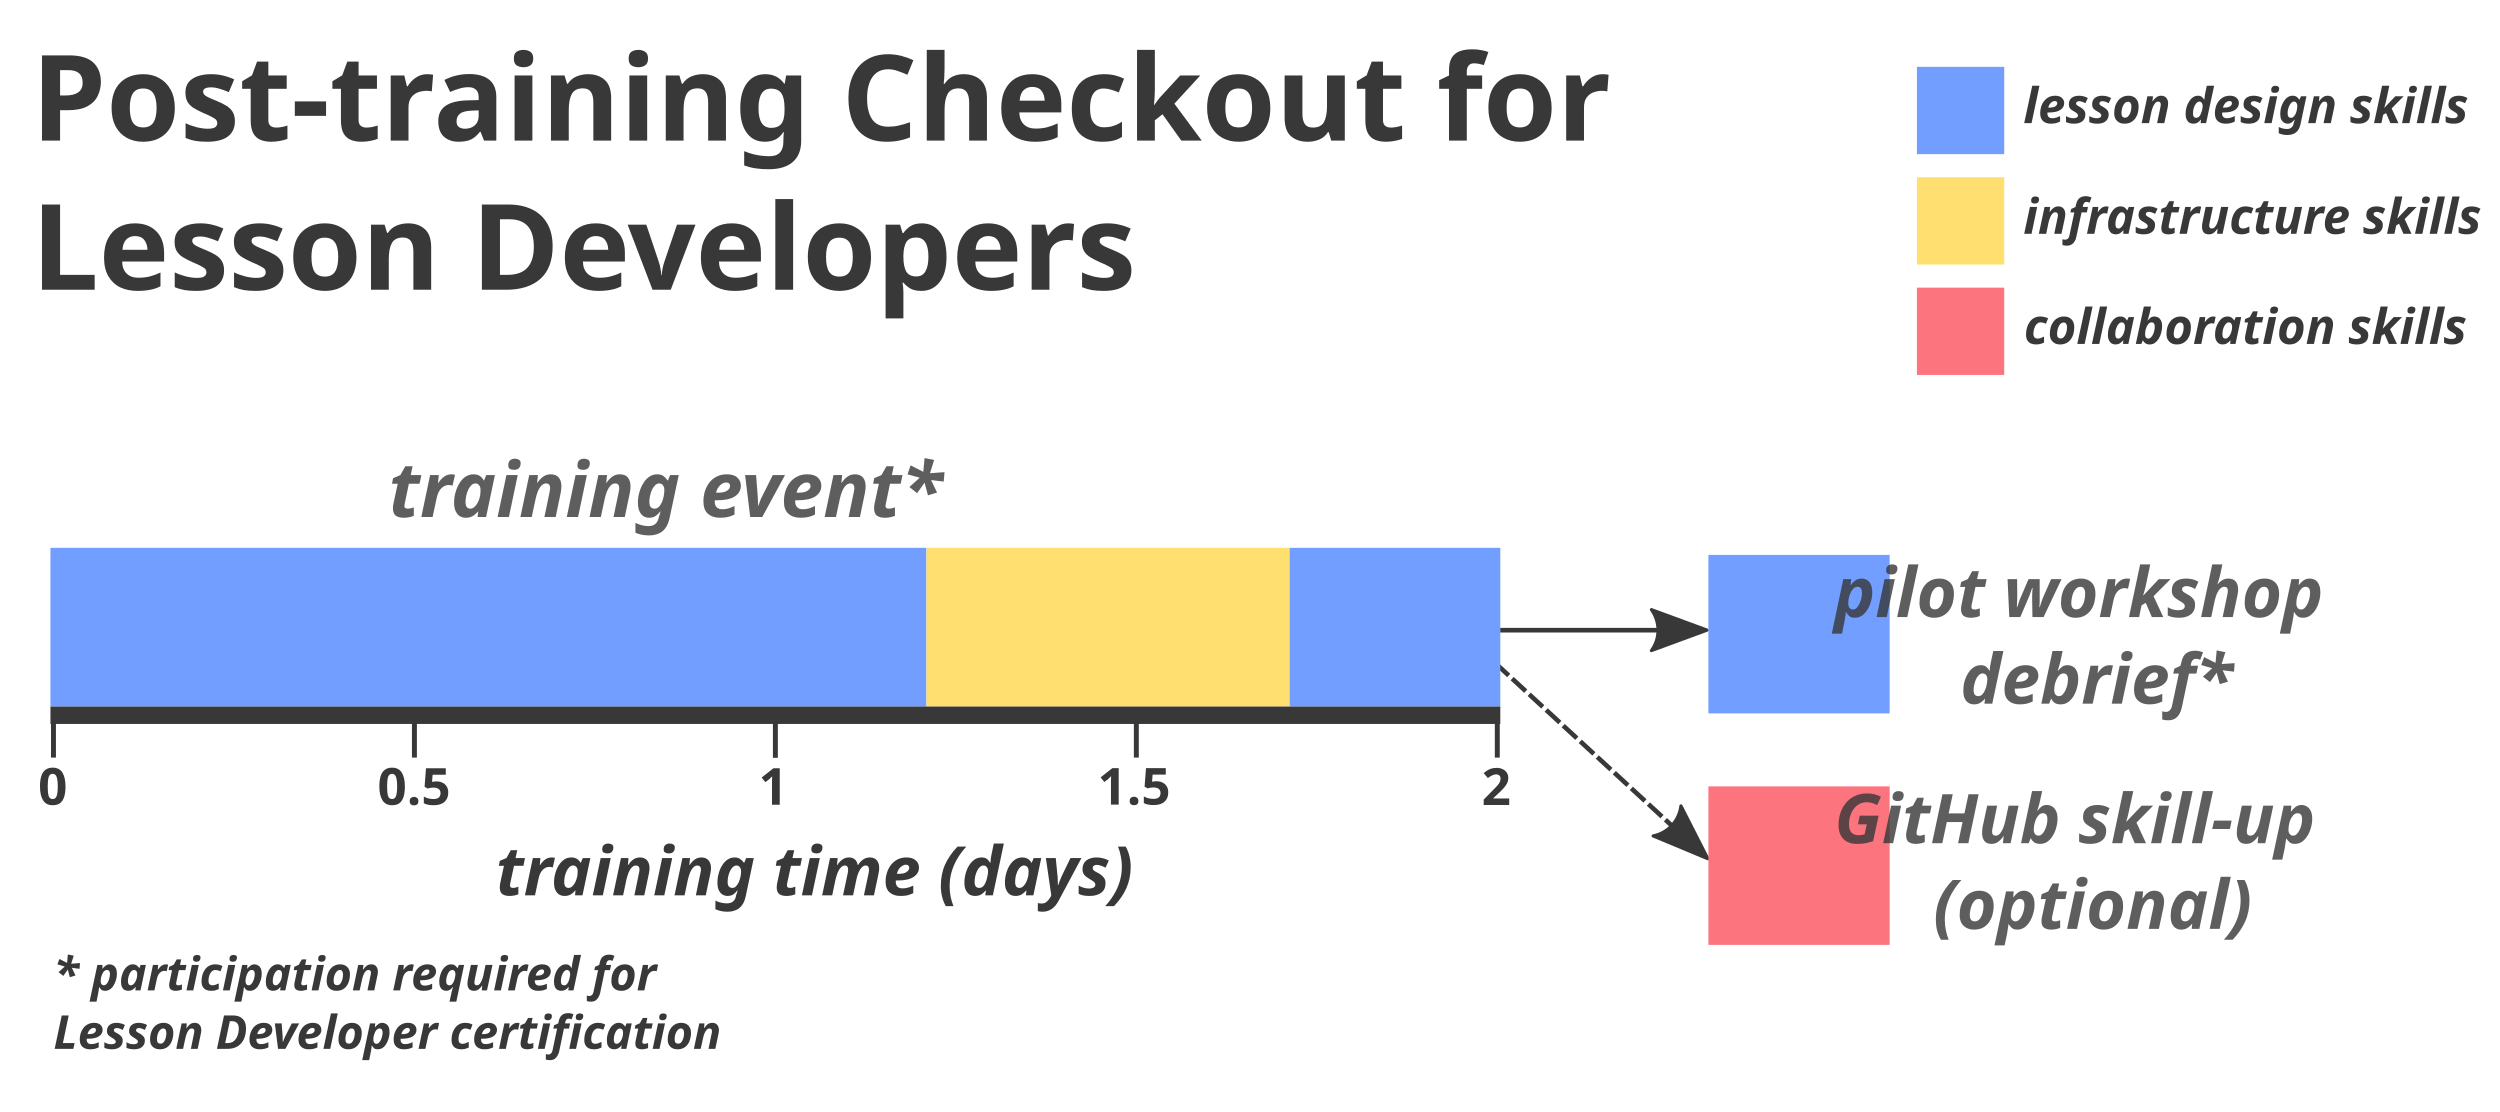
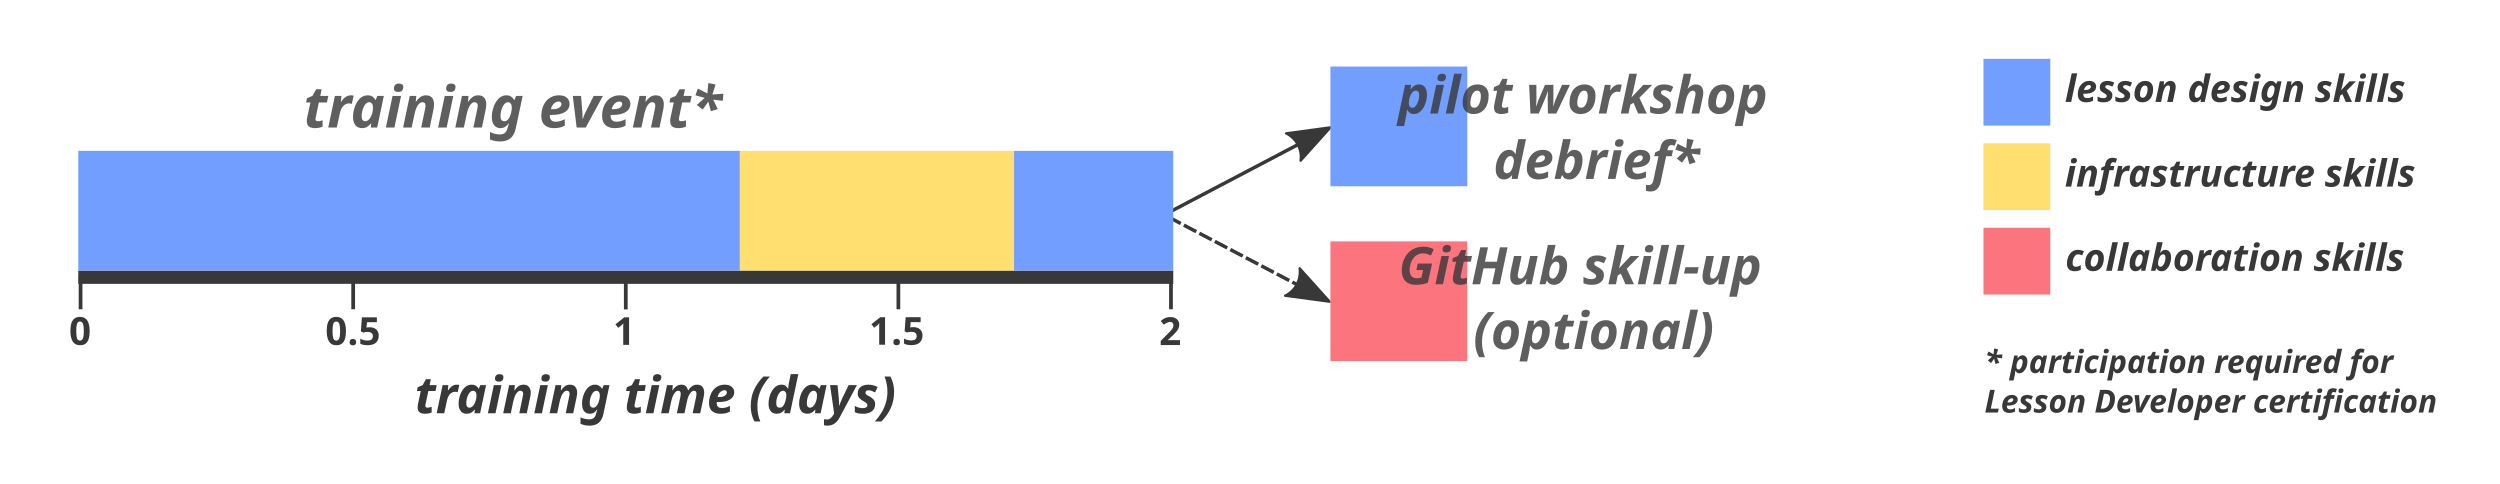
- <svg xmlns="http://www.w3.org/2000/svg" xmlns:xlink="http://www.w3.org/1999/xlink" width="270mm" height="120mm" viewBox="0 0 270 120" version="1.1" id="svg8">
+ <svg xmlns="http://www.w3.org/2000/svg" xmlns:xlink="http://www.w3.org/1999/xlink" width="310mm" height="60mm" viewBox="0 0 310 60" version="1.1" id="svg8">
  <defs id="defs2">
    <marker style="overflow:visible" id="Arrow2Lstart" refX="0" refY="0" orient="auto">
      <path transform="matrix(1.1,0,0,1.1,1.1,0)" d="M 8.719,4.034 -2.207,0.016 8.719,-4.002 c -1.745,2.372 -1.735,5.617 -6e-7,8.035 z" style="fill:#383838;fill-opacity:1;fill-rule:evenodd;stroke:#383838;stroke-width:0.625;stroke-linejoin:round;stroke-opacity:1" id="path1325" />
    </marker>
    <marker style="overflow:visible" id="Arrow2Lend" refX="0" refY="0" orient="auto">
      <path transform="matrix(-1.1,0,0,-1.1,-1.1,0)" d="M 8.719,4.034 -2.207,0.016 8.719,-4.002 c -1.745,2.372 -1.735,5.617 -6e-7,8.035 z" style="fill:#000000;fill-opacity:1;fill-rule:evenodd;stroke:#000000;stroke-width:0.625;stroke-linejoin:round;stroke-opacity:1" id="path1328" />
    </marker>
    <marker style="overflow:visible" id="Arrow1Lend" refX="0" refY="0" orient="auto">
      <path transform="matrix(-0.8,0,0,-0.8,-10,0)" style="fill:#000000;fill-opacity:1;fill-rule:evenodd;stroke:#000000;stroke-width:1pt;stroke-opacity:1" d="M 0,0 5,-5 -12.5,0 5,5 Z" id="path1310" />
    </marker>
    <marker style="overflow:visible" id="Arrow1Lstart" refX="0" refY="0" orient="auto">
      <path transform="matrix(0.8,0,0,0.8,10,0)" style="fill:#000000;fill-opacity:1;fill-rule:evenodd;stroke:#000000;stroke-width:1pt;stroke-opacity:1" d="M 0,0 5,-5 -12.5,0 5,5 Z" id="path1307" />
    </marker>
    <linearGradient id="linearGradient1054-7">
      <stop style="stop-color:#ff4955;stop-opacity:1;" offset="0" id="stop1050" />
      <stop style="stop-color:#ff4955;stop-opacity:0;" offset="1" id="stop1052" />
    </linearGradient>
    <linearGradient xlink:href="#linearGradient1054-7" id="linearGradient1056" x1="237.259" y1="98.393" x2="237.259" y2="81.555" gradientUnits="userSpaceOnUse" gradientTransform="translate(1.8029174e-4)" />
    <pattern patternUnits="userSpaceOnUse" width="75.591" height="215.098" patternTransform="translate(265.5361,457.9588)" id="pattern2979">
      <rect style="fill:#719eff;fill-opacity:1;stroke:none;stroke-width:3.78;stroke-linejoin:round;stroke-miterlimit:4;stroke-dasharray:none;stroke-opacity:0" id="rect915-7" width="37.795" height="215.098" x="0" y="0" />
      <rect style="fill:#ffdf70;fill-opacity:1;stroke:none;stroke-width:3.78;stroke-linejoin:round" id="rect915-84-6" width="37.795" height="215.098" x="37.795" y="0" />
    </pattern>
    <marker style="overflow:visible" id="Arrow2Lstart-7" refX="0" refY="0" orient="auto">
      <path transform="matrix(1.1,0,0,1.1,1.1,0)" d="M 8.719,4.034 -2.207,0.016 8.719,-4.002 c -1.745,2.372 -1.735,5.617 -6e-7,8.035 z" style="fill:#383838;fill-opacity:1;fill-rule:evenodd;stroke:#383838;stroke-width:0.625;stroke-linejoin:round;stroke-opacity:1" id="path1325-5" />
    </marker>
+     <marker style="overflow:visible" id="Arrow2Lstart-6" refX="0" refY="0" orient="auto">
+       <path transform="matrix(1.1,0,0,1.1,1.1,0)" d="M 8.719,4.034 -2.207,0.016 8.719,-4.002 c -1.745,2.372 -1.735,5.617 -6e-7,8.035 z" style="fill:#383838;fill-opacity:1;fill-rule:evenodd;stroke:#383838;stroke-width:0.625;stroke-linejoin:round;stroke-opacity:1" id="path1325-0" />
+     </marker>
  </defs>
-   <g id="layer1">
+   <g id="layer1" transform="translate(-1.450976,-2.046589)">
    <g id="g1779" transform="translate(0.7109547,4.702018)">
      <g id="g2225" transform="translate(-0.1365213,0.512852)">
-         <path style="fill:none;stroke:#383838;stroke-width:0.5;stroke-linecap:butt;stroke-linejoin:miter;stroke-miterlimit:4;stroke-dasharray:none;stroke-opacity:1;marker-end:url(#Arrow2Lstart)" d="m 161.435,62.846 h 21.768 -0.079" id="path1305" />
-         <path style="fill:none;stroke:#383838;stroke-width:0.5;stroke-linecap:butt;stroke-linejoin:miter;stroke-miterlimit:4;stroke-dasharray:2, 0.5;stroke-dashoffset:0;stroke-opacity:1;marker-end:url(#Arrow2Lstart-7)" d="m 160.896,66.383 22.567,20.777 -0.082,-0.076" id="path1305-3" />
-         <g id="g1303" transform="matrix(1.068808,0,0,1.068808,-41.153,0.3752678)">
-           <g id="g1582" transform="matrix(0.8821227,0,0,0.8821227,51.08099,-42.46174)" style="stroke-width:0.819">
-             <rect style="fill:#719eff;fill-opacity:1;stroke:none;stroke-width:0.819;stroke-linejoin:round;stroke-miterlimit:4;stroke-dasharray:none;stroke-opacity:0" id="rect915-06" width="10" height="10" x="204.715" y="49.864" />
-             <text xml:space="preserve" style="font-weight:600;font-size:5.644px;line-height:1.25;font-family:Mulish;-inkscape-font-specification:'Mulish Semi-Bold';stroke-width:0.217" x="216.91" y="56.312" id="text1412-0">
-               <tspan id="tspan1410-2" x="216.91" y="56.312" style="font-style:italic;font-variant:normal;font-weight:600;font-stretch:normal;font-size:5.644px;font-family:Mulish;-inkscape-font-specification:'Mulish Semi-Bold Italic';fill:#383838;fill-opacity:1;stroke-width:0.217">lesson design skills</tspan>
-             </text>
+         <g id="g4947" transform="translate(-5.374371,-1.246871)">
+           <g id="g1303" transform="matrix(0.9389513,0,0,0.9389513,34.68017,3.942142)">
+             <g id="g1582" transform="matrix(0.8821227,0,0,0.8821227,51.08099,-42.46174)" style="stroke-width:0.819">
+               <rect style="fill:#719eff;fill-opacity:1;stroke:none;stroke-width:0.819;stroke-linejoin:round;stroke-miterlimit:4;stroke-dasharray:none;stroke-opacity:0" id="rect915-06" width="10" height="10" x="204.715" y="49.864" />
+               <text xml:space="preserve" style="font-weight:600;font-size:5.644px;line-height:1.25;font-family:Mulish;-inkscape-font-specification:'Mulish Semi-Bold';stroke-width:0.217" x="216.91" y="56.312" id="text1412-0">
+                 <tspan id="tspan1410-2" x="216.91" y="56.312" style="font-style:italic;font-variant:normal;font-weight:600;font-stretch:normal;font-size:5.644px;font-family:Mulish;-inkscape-font-specification:'Mulish Semi-Bold Italic';fill:#383838;fill-opacity:1;stroke-width:0.217">lesson design skills</tspan>
+               </text>
+             </g>
+             <g id="g1587" transform="matrix(0.8821227,0,0,0.8821227,51.08099,-40.12779)" style="stroke-width:0.819">
+               <rect style="fill:#ffdf70;fill-opacity:1;stroke:none;stroke-width:0.819;stroke-linejoin:round;stroke-miterlimit:4;stroke-dasharray:none;stroke-opacity:0" id="rect915-06-4" width="10" height="10" x="204.715" y="59.864" />
+               <text xml:space="preserve" style="font-weight:600;font-size:5.644px;line-height:1.25;font-family:Mulish;-inkscape-font-specification:'Mulish Semi-Bold';stroke-width:0.217" x="216.91" y="66.346" id="text1412-0-9">
+                 <tspan id="tspan1410-2-5" x="216.91" y="66.346" style="font-style:italic;font-variant:normal;font-weight:600;font-stretch:normal;font-size:5.644px;font-family:Mulish;-inkscape-font-specification:'Mulish Semi-Bold Italic';fill:#383838;fill-opacity:1;stroke-width:0.217">infrastructure skills</tspan>
+               </text>
+             </g>
+             <g id="g1592" transform="matrix(0.8821227,0,0,0.8821227,51.08099,-42.46174)" style="stroke-width:0.819">
+               <rect style="fill:#fc757e;fill-opacity:1;stroke:none;stroke-width:0.819;stroke-linejoin:round;stroke-miterlimit:4;stroke-dasharray:none;stroke-opacity:0" id="rect915-06-9" width="10" height="10" x="204.715" y="75.156" />
+               <text xml:space="preserve" style="font-weight:600;font-size:5.644px;line-height:1.25;font-family:Mulish;-inkscape-font-specification:'Mulish Semi-Bold';stroke-width:0.217" x="216.966" y="81.604" id="text1412-0-0">
+                 <tspan id="tspan1410-2-2" x="216.966" y="81.604" style="font-style:italic;font-variant:normal;font-weight:600;font-stretch:normal;font-size:5.644px;font-family:Mulish;-inkscape-font-specification:'Mulish Semi-Bold Italic';fill:#383838;fill-opacity:1;stroke-width:0.217">collaboration skills</tspan>
+               </text>
+             </g>
          </g>
-           <g id="g1587" transform="matrix(0.8821227,0,0,0.8821227,51.08099,-40.12779)" style="stroke-width:0.819">
-             <rect style="fill:#ffdf70;fill-opacity:1;stroke:none;stroke-width:0.819;stroke-linejoin:round;stroke-miterlimit:4;stroke-dasharray:none;stroke-opacity:0" id="rect915-06-4" width="10" height="10" x="204.715" y="59.864" />
-             <text xml:space="preserve" style="font-weight:600;font-size:5.644px;line-height:1.25;font-family:Mulish;-inkscape-font-specification:'Mulish Semi-Bold';stroke-width:0.217" x="216.91" y="66.346" id="text1412-0-9">
-               <tspan id="tspan1410-2-5" x="216.91" y="66.346" style="font-style:italic;font-variant:normal;font-weight:600;font-stretch:normal;font-size:5.644px;font-family:Mulish;-inkscape-font-specification:'Mulish Semi-Bold Italic';fill:#383838;fill-opacity:1;stroke-width:0.217">infrastructure skills</tspan>
-             </text>
-           </g>
-           <g id="g1592" transform="matrix(0.8821227,0,0,0.8821227,51.08099,-42.46174)" style="stroke-width:0.819">
-             <rect style="fill:#fc757e;fill-opacity:1;stroke:none;stroke-width:0.819;stroke-linejoin:round;stroke-miterlimit:4;stroke-dasharray:none;stroke-opacity:0" id="rect915-06-9" width="10" height="10" x="204.715" y="75.156" />
-             <text xml:space="preserve" style="font-weight:600;font-size:5.644px;line-height:1.25;font-family:Mulish;-inkscape-font-specification:'Mulish Semi-Bold';stroke-width:0.217" x="216.966" y="81.604" id="text1412-0-0">
-               <tspan id="tspan1410-2-2" x="216.966" y="81.604" style="font-style:italic;font-variant:normal;font-weight:600;font-stretch:normal;font-size:5.644px;font-family:Mulish;-inkscape-font-specification:'Mulish Semi-Bold Italic';fill:#383838;fill-opacity:1;stroke-width:0.217">collaboration skills</tspan>
-             </text>
+           <text xml:space="preserve" style="font-weight:600;font-size:3.932px;line-height:1.25;font-family:Mulish;-inkscape-font-specification:'Mulish Semi-Bold';stroke-width:0.151" x="252.316" y="44.321" id="text1412-4">
+             <tspan id="tspan1410-0" x="252.316" y="44.321" style="font-style:italic;font-variant:normal;font-weight:600;font-stretch:normal;font-size:3.932px;font-family:Mulish;-inkscape-font-specification:'Mulish Semi-Bold Italic';fill:#383838;fill-opacity:1;stroke-width:0.151">* participation required for </tspan>
+             <tspan x="252.316" y="49.236" style="font-style:italic;font-variant:normal;font-weight:600;font-stretch:normal;font-size:3.932px;font-family:Mulish;-inkscape-font-specification:'Mulish Semi-Bold Italic';fill:#383838;fill-opacity:1;stroke-width:0.151" id="tspan1253">Lesson Developer certification</tspan>
+           </text>
+           <g id="g4843" transform="matrix(0.867098,0,0,0.867098,11.73413,-33.17214)">
+             <path style="fill:none;stroke:#383838;stroke-width:0.501;stroke-linecap:butt;stroke-linejoin:miter;stroke-miterlimit:4;stroke-dasharray:2.002,0.501;stroke-opacity:1;marker-end:url(#Arrow2Lstart-6);stroke-dashoffset:0" d="m 160.759,67.071 22.542,11.844 -0.07,-0.037" id="path1305-6" />
+             <path style="fill:none;stroke:#383838;stroke-width:0.5;stroke-linecap:butt;stroke-linejoin:miter;stroke-miterlimit:4;stroke-dasharray:none;stroke-opacity:1;marker-end:url(#Arrow2Lstart)" d="m 160.896,66.383 22.542,-11.844 -0.07,0.037" id="path1305" />
+             <g id="g1289" transform="matrix(1.068808,0,0,1.068808,-4.238425,-26.40095)">
+               <rect style="fill:#383838;fill-opacity:1;stroke:none;stroke-width:1;stroke-linejoin:round" id="rect833" width="146.505" height="1.779" x="8.525" y="94.622" />
+               <g id="g1680" transform="matrix(1.220879,0,0,1.220879,-16.90018,-42.81547)" style="stroke-width:0.819">
+                 <rect style="fill:#719eff;fill-opacity:1;stroke:none;stroke-width:0.622;stroke-linejoin:round;stroke-miterlimit:4;stroke-dasharray:none;stroke-opacity:0" id="rect915-3" width="17.462" height="13.119" x="123.363" y="99.453" />
+                 <rect style="fill:#719eff;fill-opacity:1;stroke:none;stroke-width:1.267;stroke-linejoin:round;stroke-miterlimit:4;stroke-dasharray:none;stroke-opacity:0" id="rect915" width="72.504" height="13.119" x="20.825" y="99.453" />
+                 <rect style="fill:#ffdf70;fill-opacity:1;stroke:none;stroke-width:1.159;stroke-linejoin:round" id="rect915-84" width="30.051" height="13.119" x="93.329" y="99.453" />
+               </g>
+               <path style="fill:none;stroke:#383838;stroke-width:0.5;stroke-linecap:butt;stroke-linejoin:miter;stroke-miterlimit:4;stroke-dasharray:none;stroke-opacity:1" d="m 8.83,95.402 v 4.398" id="path1169" />
+               <path style="fill:none;stroke:#383838;stroke-width:0.5;stroke-linecap:butt;stroke-linejoin:miter;stroke-miterlimit:4;stroke-dasharray:none;stroke-opacity:1" d="m 45.304,95.402 v 4.398" id="path1169-0" />
+               <path style="fill:none;stroke:#383838;stroke-width:0.5;stroke-linecap:butt;stroke-linejoin:miter;stroke-miterlimit:4;stroke-dasharray:none;stroke-opacity:1" d="m 118.251,95.402 v 4.398" id="path1169-1" />
+               <path style="fill:none;stroke:#383838;stroke-width:0.5;stroke-linecap:butt;stroke-linejoin:miter;stroke-miterlimit:4;stroke-dasharray:none;stroke-opacity:1" d="m 154.725,95.402 v 4.398" id="path1169-9" />
+               <path style="fill:none;stroke:#383838;stroke-width:0.5;stroke-linecap:butt;stroke-linejoin:miter;stroke-miterlimit:4;stroke-dasharray:none;stroke-opacity:1" d="m 81.778,95.424 v 4.398" id="path1169-1-2" />
+               <text xml:space="preserve" style="font-weight:600;font-size:12.059px;line-height:1.25;font-family:Mulish;-inkscape-font-specification:'Mulish Semi-Bold';fill:#383838;fill-opacity:1;stroke-width:0.265" x="41.575" y="104.568" id="text1280">
+                 <tspan id="tspan1278" x="41.575" y="104.568" style="font-size:5.168px;fill:#383838;fill-opacity:1;stroke-width:0.265">0.5</tspan>
+               </text>
+               <text xml:space="preserve" style="font-weight:600;font-size:12.059px;line-height:1.25;font-family:Mulish;-inkscape-font-specification:'Mulish Semi-Bold';fill:#383838;fill-opacity:1;stroke-width:0.265" x="80.077" y="104.568" id="text1280-1">
+                 <tspan id="tspan1278-3" x="80.077" y="104.568" style="font-size:5.168px;fill:#383838;fill-opacity:1;stroke-width:0.265">1</tspan>
+               </text>
+               <text xml:space="preserve" style="font-weight:600;font-size:12.059px;line-height:1.25;font-family:Mulish;-inkscape-font-specification:'Mulish Semi-Bold';fill:#383838;fill-opacity:1;stroke-width:0.265" x="7.28" y="104.568" id="text1280-8">
+                 <tspan id="tspan1278-8" x="7.28" y="104.568" style="font-size:5.168px;fill:#383838;fill-opacity:1;stroke-width:0.265">0</tspan>
+               </text>
+               <text xml:space="preserve" style="font-weight:600;font-size:12.059px;line-height:1.25;font-family:Mulish;-inkscape-font-specification:'Mulish Semi-Bold';fill:#383838;fill-opacity:1;stroke-width:0.265" x="114.329" y="104.55" id="text1280-9">
+                 <tspan id="tspan1278-4" x="114.329" y="104.55" style="font-size:5.168px;fill:#383838;fill-opacity:1;stroke-width:0.265">1.5</tspan>
+               </text>
+               <text xml:space="preserve" style="font-weight:600;font-size:12.059px;line-height:1.25;font-family:Mulish;-inkscape-font-specification:'Mulish Semi-Bold';fill:#383838;fill-opacity:1;stroke-width:0.265" x="153.148" y="104.589" id="text1280-3">
+                 <tspan id="tspan1278-9" x="153.148" y="104.589" style="font-size:5.168px;fill:#383838;fill-opacity:1;stroke-width:0.265">2</tspan>
+               </text>
+               <text xml:space="preserve" style="font-weight:600;font-size:6.891px;line-height:1.25;font-family:Mulish;-inkscape-font-specification:'Mulish Semi-Bold';stroke-width:0.265" x="53.523" y="113.718" id="text1412">
+                 <tspan id="tspan1410" x="53.523" y="113.718" style="font-style:italic;font-variant:normal;font-weight:600;font-stretch:normal;font-size:6.891px;font-family:Mulish;-inkscape-font-specification:'Mulish Semi-Bold Italic';fill:#383838;fill-opacity:1;stroke-width:0.265">training time (days)</tspan>
+               </text>
+               <text xml:space="preserve" style="font-weight:600;font-size:7.753px;line-height:1.25;font-family:Mulish;-inkscape-font-specification:'Mulish Semi-Bold';fill:#383838;fill-opacity:0.808;stroke-width:0.265" x="81.778" y="75.487" id="text1412-9-8">
+                 <tspan x="81.778" y="75.487" style="font-style:italic;font-variant:normal;font-weight:800;font-stretch:normal;font-size:7.753px;font-family:Mulish;-inkscape-font-specification:'Mulish Ultra-Bold Italic';text-align:center;text-anchor:middle;fill:#383838;fill-opacity:0.808;stroke-width:0.265" id="tspan1450-7">training event*</tspan>
+               </text>
+             </g>
+             <g id="g1955" transform="translate(0,-32.9666)">
+               <rect style="fill:#719eff;fill-opacity:1;stroke:none;stroke-width:1.069;stroke-linejoin:round" id="rect915-0" width="19.573" height="17.119" x="183.934" y="78.525" />
+               <text xml:space="preserve" style="font-weight:600;font-size:7.482px;line-height:1.25;font-family:Mulish;-inkscape-font-specification:'Mulish Semi-Bold';fill:#383838;fill-opacity:0.808;stroke-width:0.262" x="236.572" y="85.238" id="text1412-9-8-8">
+                 <tspan x="236.572" y="85.238" style="font-style:italic;font-variant:normal;font-weight:800;font-stretch:normal;font-size:7.482px;font-family:Mulish;-inkscape-font-specification:'Mulish Ultra-Bold Italic';text-align:center;text-anchor:middle;fill:#383838;fill-opacity:0.808;stroke-width:0.262" id="tspan1450-7-8">pilot workshop</tspan>
+                 <tspan x="236.572" y="94.591" style="font-style:italic;font-variant:normal;font-weight:800;font-stretch:normal;font-size:7.482px;font-family:Mulish;-inkscape-font-specification:'Mulish Ultra-Bold Italic';text-align:center;text-anchor:middle;fill:#383838;fill-opacity:0.808;stroke-width:0.262" id="tspan1197">debrief*</tspan>
+               </text>
+             </g>
+             <g id="g1961" transform="translate(0,22.59592)">
+               <rect style="fill:#fc757e;fill-opacity:1;stroke:none;stroke-width:1.069;stroke-linejoin:round" id="rect915-0-5" width="19.573" height="17.119" x="183.934" y="47.963" />
+               <text xml:space="preserve" style="font-weight:600;font-size:7.408px;line-height:1.25;font-family:Mulish;-inkscape-font-specification:'Mulish Semi-Bold';fill:#383838;fill-opacity:0.808;stroke-width:0.253" x="236.03" y="54.098" id="text1412-9-8-8-8">
+                 <tspan x="236.03" y="54.098" style="font-style:italic;font-variant:normal;font-weight:800;font-stretch:normal;font-size:7.408px;font-family:Mulish;-inkscape-font-specification:'Mulish Ultra-Bold Italic';text-align:center;text-anchor:middle;fill:#383838;fill-opacity:0.808;stroke-width:0.253" id="tspan1197-9" dy="0 0 0 0 0 0 0">GitHub skill-up</tspan>
+                 <tspan x="236.03" y="63.358" style="font-style:italic;font-variant:normal;font-weight:600;font-stretch:normal;font-size:7.408px;font-family:Mulish;-inkscape-font-specification:'Mulish Semi-Bold Italic';text-align:center;text-anchor:middle;fill:#383838;fill-opacity:0.808;stroke-width:0.253" id="tspan1949">(optional)</tspan>
+               </text>
+             </g>
          </g>
        </g>
-         <g id="g1289" transform="matrix(1.068808,0,0,1.068808,-4.238425,-30.06259)">
-           <rect style="fill:#383838;fill-opacity:1;stroke:none;stroke-width:1;stroke-linejoin:round" id="rect833" width="146.505" height="1.779" x="8.525" y="94.622" />
-           <g id="g1680" transform="matrix(1.220879,0,0,1.220879,-16.90018,-42.81547)" style="stroke-width:0.819">
-             <rect style="fill:#719eff;fill-opacity:1;stroke:none;stroke-width:0.622;stroke-linejoin:round;stroke-miterlimit:4;stroke-dasharray:none;stroke-opacity:0" id="rect915-3" width="17.462" height="13.119" x="123.363" y="99.453" />
-             <rect style="fill:#719eff;fill-opacity:1;stroke:none;stroke-width:1.267;stroke-linejoin:round;stroke-miterlimit:4;stroke-dasharray:none;stroke-opacity:0" id="rect915" width="72.504" height="13.119" x="20.825" y="99.453" />
-             <rect style="fill:#ffdf70;fill-opacity:1;stroke:none;stroke-width:1.159;stroke-linejoin:round" id="rect915-84" width="30.051" height="13.119" x="93.329" y="99.453" />
-           </g>
-           <path style="fill:none;stroke:#383838;stroke-width:0.5;stroke-linecap:butt;stroke-linejoin:miter;stroke-miterlimit:4;stroke-dasharray:none;stroke-opacity:1" d="m 8.83,95.402 v 4.398" id="path1169" />
-           <path style="fill:none;stroke:#383838;stroke-width:0.5;stroke-linecap:butt;stroke-linejoin:miter;stroke-miterlimit:4;stroke-dasharray:none;stroke-opacity:1" d="m 45.304,95.402 v 4.398" id="path1169-0" />
-           <path style="fill:none;stroke:#383838;stroke-width:0.5;stroke-linecap:butt;stroke-linejoin:miter;stroke-miterlimit:4;stroke-dasharray:none;stroke-opacity:1" d="m 118.251,95.402 v 4.398" id="path1169-1" />
-           <path style="fill:none;stroke:#383838;stroke-width:0.5;stroke-linecap:butt;stroke-linejoin:miter;stroke-miterlimit:4;stroke-dasharray:none;stroke-opacity:1" d="m 154.725,95.402 v 4.398" id="path1169-9" />
-           <path style="fill:none;stroke:#383838;stroke-width:0.5;stroke-linecap:butt;stroke-linejoin:miter;stroke-miterlimit:4;stroke-dasharray:none;stroke-opacity:1" d="m 81.778,95.424 v 4.398" id="path1169-1-2" />
-           <text xml:space="preserve" style="font-weight:600;font-size:12.059px;line-height:1.25;font-family:Mulish;-inkscape-font-specification:'Mulish Semi-Bold';fill:#383838;fill-opacity:1;stroke-width:0.265" x="41.575" y="104.568" id="text1280">
-             <tspan id="tspan1278" x="41.575" y="104.568" style="font-size:5.168px;fill:#383838;fill-opacity:1;stroke-width:0.265">0.5</tspan>
-           </text>
-           <text xml:space="preserve" style="font-weight:600;font-size:12.059px;line-height:1.25;font-family:Mulish;-inkscape-font-specification:'Mulish Semi-Bold';fill:#383838;fill-opacity:1;stroke-width:0.265" x="80.077" y="104.568" id="text1280-1">
-             <tspan id="tspan1278-3" x="80.077" y="104.568" style="font-size:5.168px;fill:#383838;fill-opacity:1;stroke-width:0.265">1</tspan>
-           </text>
-           <text xml:space="preserve" style="font-weight:600;font-size:12.059px;line-height:1.25;font-family:Mulish;-inkscape-font-specification:'Mulish Semi-Bold';fill:#383838;fill-opacity:1;stroke-width:0.265" x="7.28" y="104.568" id="text1280-8">
-             <tspan id="tspan1278-8" x="7.28" y="104.568" style="font-size:5.168px;fill:#383838;fill-opacity:1;stroke-width:0.265">0</tspan>
-           </text>
-           <text xml:space="preserve" style="font-weight:600;font-size:12.059px;line-height:1.25;font-family:Mulish;-inkscape-font-specification:'Mulish Semi-Bold';fill:#383838;fill-opacity:1;stroke-width:0.265" x="114.329" y="104.55" id="text1280-9">
-             <tspan id="tspan1278-4" x="114.329" y="104.55" style="font-size:5.168px;fill:#383838;fill-opacity:1;stroke-width:0.265">1.5</tspan>
-           </text>
-           <text xml:space="preserve" style="font-weight:600;font-size:12.059px;line-height:1.25;font-family:Mulish;-inkscape-font-specification:'Mulish Semi-Bold';fill:#383838;fill-opacity:1;stroke-width:0.265" x="153.148" y="104.589" id="text1280-3">
-             <tspan id="tspan1278-9" x="153.148" y="104.589" style="font-size:5.168px;fill:#383838;fill-opacity:1;stroke-width:0.265">2</tspan>
-           </text>
-           <text xml:space="preserve" style="font-weight:600;font-size:6.891px;line-height:1.25;font-family:Mulish;-inkscape-font-specification:'Mulish Semi-Bold';stroke-width:0.265" x="53.523" y="113.718" id="text1412">
-             <tspan id="tspan1410" x="53.523" y="113.718" style="font-style:italic;font-variant:normal;font-weight:600;font-stretch:normal;font-size:6.891px;font-family:Mulish;-inkscape-font-specification:'Mulish Semi-Bold Italic';fill:#383838;fill-opacity:1;stroke-width:0.265">training time (days)</tspan>
-           </text>
-           <text xml:space="preserve" style="font-weight:600;font-size:7.753px;line-height:1.25;font-family:Mulish;-inkscape-font-specification:'Mulish Semi-Bold';fill:#383838;fill-opacity:0.808;stroke-width:0.265" x="81.778" y="75.487" id="text1412-9-8">
-             <tspan x="81.778" y="75.487" style="font-style:italic;font-variant:normal;font-weight:800;font-stretch:normal;font-size:7.753px;font-family:Mulish;-inkscape-font-specification:'Mulish Ultra-Bold Italic';text-align:center;text-anchor:middle;fill:#383838;fill-opacity:0.808;stroke-width:0.265" id="tspan1450-7">training event*</tspan>
-           </text>
-         </g>
-         <g id="g1955" transform="translate(0,-23.81251)">
-           <rect style="fill:#719eff;fill-opacity:1;stroke:none;stroke-width:1.069;stroke-linejoin:round" id="rect915-0" width="19.573" height="17.119" x="183.934" y="78.525" />
-           <text xml:space="preserve" style="font-weight:600;font-size:7.482px;line-height:1.25;font-family:Mulish;-inkscape-font-specification:'Mulish Semi-Bold';fill:#383838;fill-opacity:0.808;stroke-width:0.262" x="236.572" y="85.238" id="text1412-9-8-8">
-             <tspan x="236.572" y="85.238" style="font-style:italic;font-variant:normal;font-weight:800;font-stretch:normal;font-size:7.482px;font-family:Mulish;-inkscape-font-specification:'Mulish Ultra-Bold Italic';text-align:center;text-anchor:middle;fill:#383838;fill-opacity:0.808;stroke-width:0.262" id="tspan1450-7-8">pilot workshop</tspan>
-             <tspan x="236.572" y="94.591" style="font-style:italic;font-variant:normal;font-weight:800;font-stretch:normal;font-size:7.482px;font-family:Mulish;-inkscape-font-specification:'Mulish Ultra-Bold Italic';text-align:center;text-anchor:middle;fill:#383838;fill-opacity:0.808;stroke-width:0.262" id="tspan1197">debrief*</tspan>
-           </text>
-         </g>
-         <text xml:space="preserve" style="font-weight:600;font-size:12.889px;line-height:1.25;font-family:Mulish;-inkscape-font-specification:'Mulish Semi-Bold';stroke-width:0.283" x="2.804" y="9.968" id="text1684">
-           <tspan x="2.804" y="9.968" style="font-style:normal;font-variant:normal;font-weight:bold;font-stretch:normal;font-family:Mulish;-inkscape-font-specification:'Mulish Bold';fill:#383838;fill-opacity:1;stroke-width:0.283" id="tspan1257" dx="0 0 0 0 0 0 0 0 0 0 0 0 0 0 -2.13">Post-training Checkout for</tspan>
-           <tspan x="2.804" y="26.08" style="font-style:normal;font-variant:normal;font-weight:bold;font-stretch:normal;font-family:Mulish;-inkscape-font-specification:'Mulish Bold';fill:#383838;fill-opacity:1;stroke-width:0.283" id="tspan1263">Lesson Developers </tspan>
-         </text>
-         <g id="g1961" transform="translate(0,31.75001)">
-           <rect style="fill:#fc757e;fill-opacity:1;stroke:none;stroke-width:1.069;stroke-linejoin:round" id="rect915-0-5" width="19.573" height="17.119" x="183.934" y="47.963" />
-           <text xml:space="preserve" style="font-weight:600;font-size:7.408px;line-height:1.25;font-family:Mulish;-inkscape-font-specification:'Mulish Semi-Bold';fill:#383838;fill-opacity:0.808;stroke-width:0.253" x="236.03" y="54.098" id="text1412-9-8-8-8">
-             <tspan x="236.03" y="54.098" style="font-style:italic;font-variant:normal;font-weight:800;font-stretch:normal;font-size:7.408px;font-family:Mulish;-inkscape-font-specification:'Mulish Ultra-Bold Italic';text-align:center;text-anchor:middle;fill:#383838;fill-opacity:0.808;stroke-width:0.253" id="tspan1197-9" dy="0 0 0 0 0 0 0">GitHub skill-up</tspan>
-             <tspan x="236.03" y="63.358" style="font-style:italic;font-variant:normal;font-weight:600;font-stretch:normal;font-size:7.408px;font-family:Mulish;-inkscape-font-specification:'Mulish Semi-Bold Italic';text-align:center;text-anchor:middle;fill:#383838;fill-opacity:0.808;stroke-width:0.253" id="tspan1949">(optional)</tspan>
-           </text>
-         </g>
-         <text xml:space="preserve" style="font-weight:600;font-size:5.051px;line-height:1.25;font-family:Mulish;-inkscape-font-specification:'Mulish Semi-Bold';stroke-width:0.194" x="5.203" y="101.749" id="text1412-4">
-           <tspan id="tspan1410-0" x="5.203" y="101.749" style="font-style:italic;font-variant:normal;font-weight:600;font-stretch:normal;font-size:5.051px;font-family:Mulish;-inkscape-font-specification:'Mulish Semi-Bold Italic';fill:#383838;fill-opacity:1;stroke-width:0.194">* participation required for </tspan>
-           <tspan x="5.203" y="108.062" style="font-style:italic;font-variant:normal;font-weight:600;font-stretch:normal;font-size:5.051px;font-family:Mulish;-inkscape-font-specification:'Mulish Semi-Bold Italic';fill:#383838;fill-opacity:1;stroke-width:0.194" id="tspan1253">Lesson Developer certification</tspan>
-         </text>
      </g>
    </g>
  </g>
</svg>
